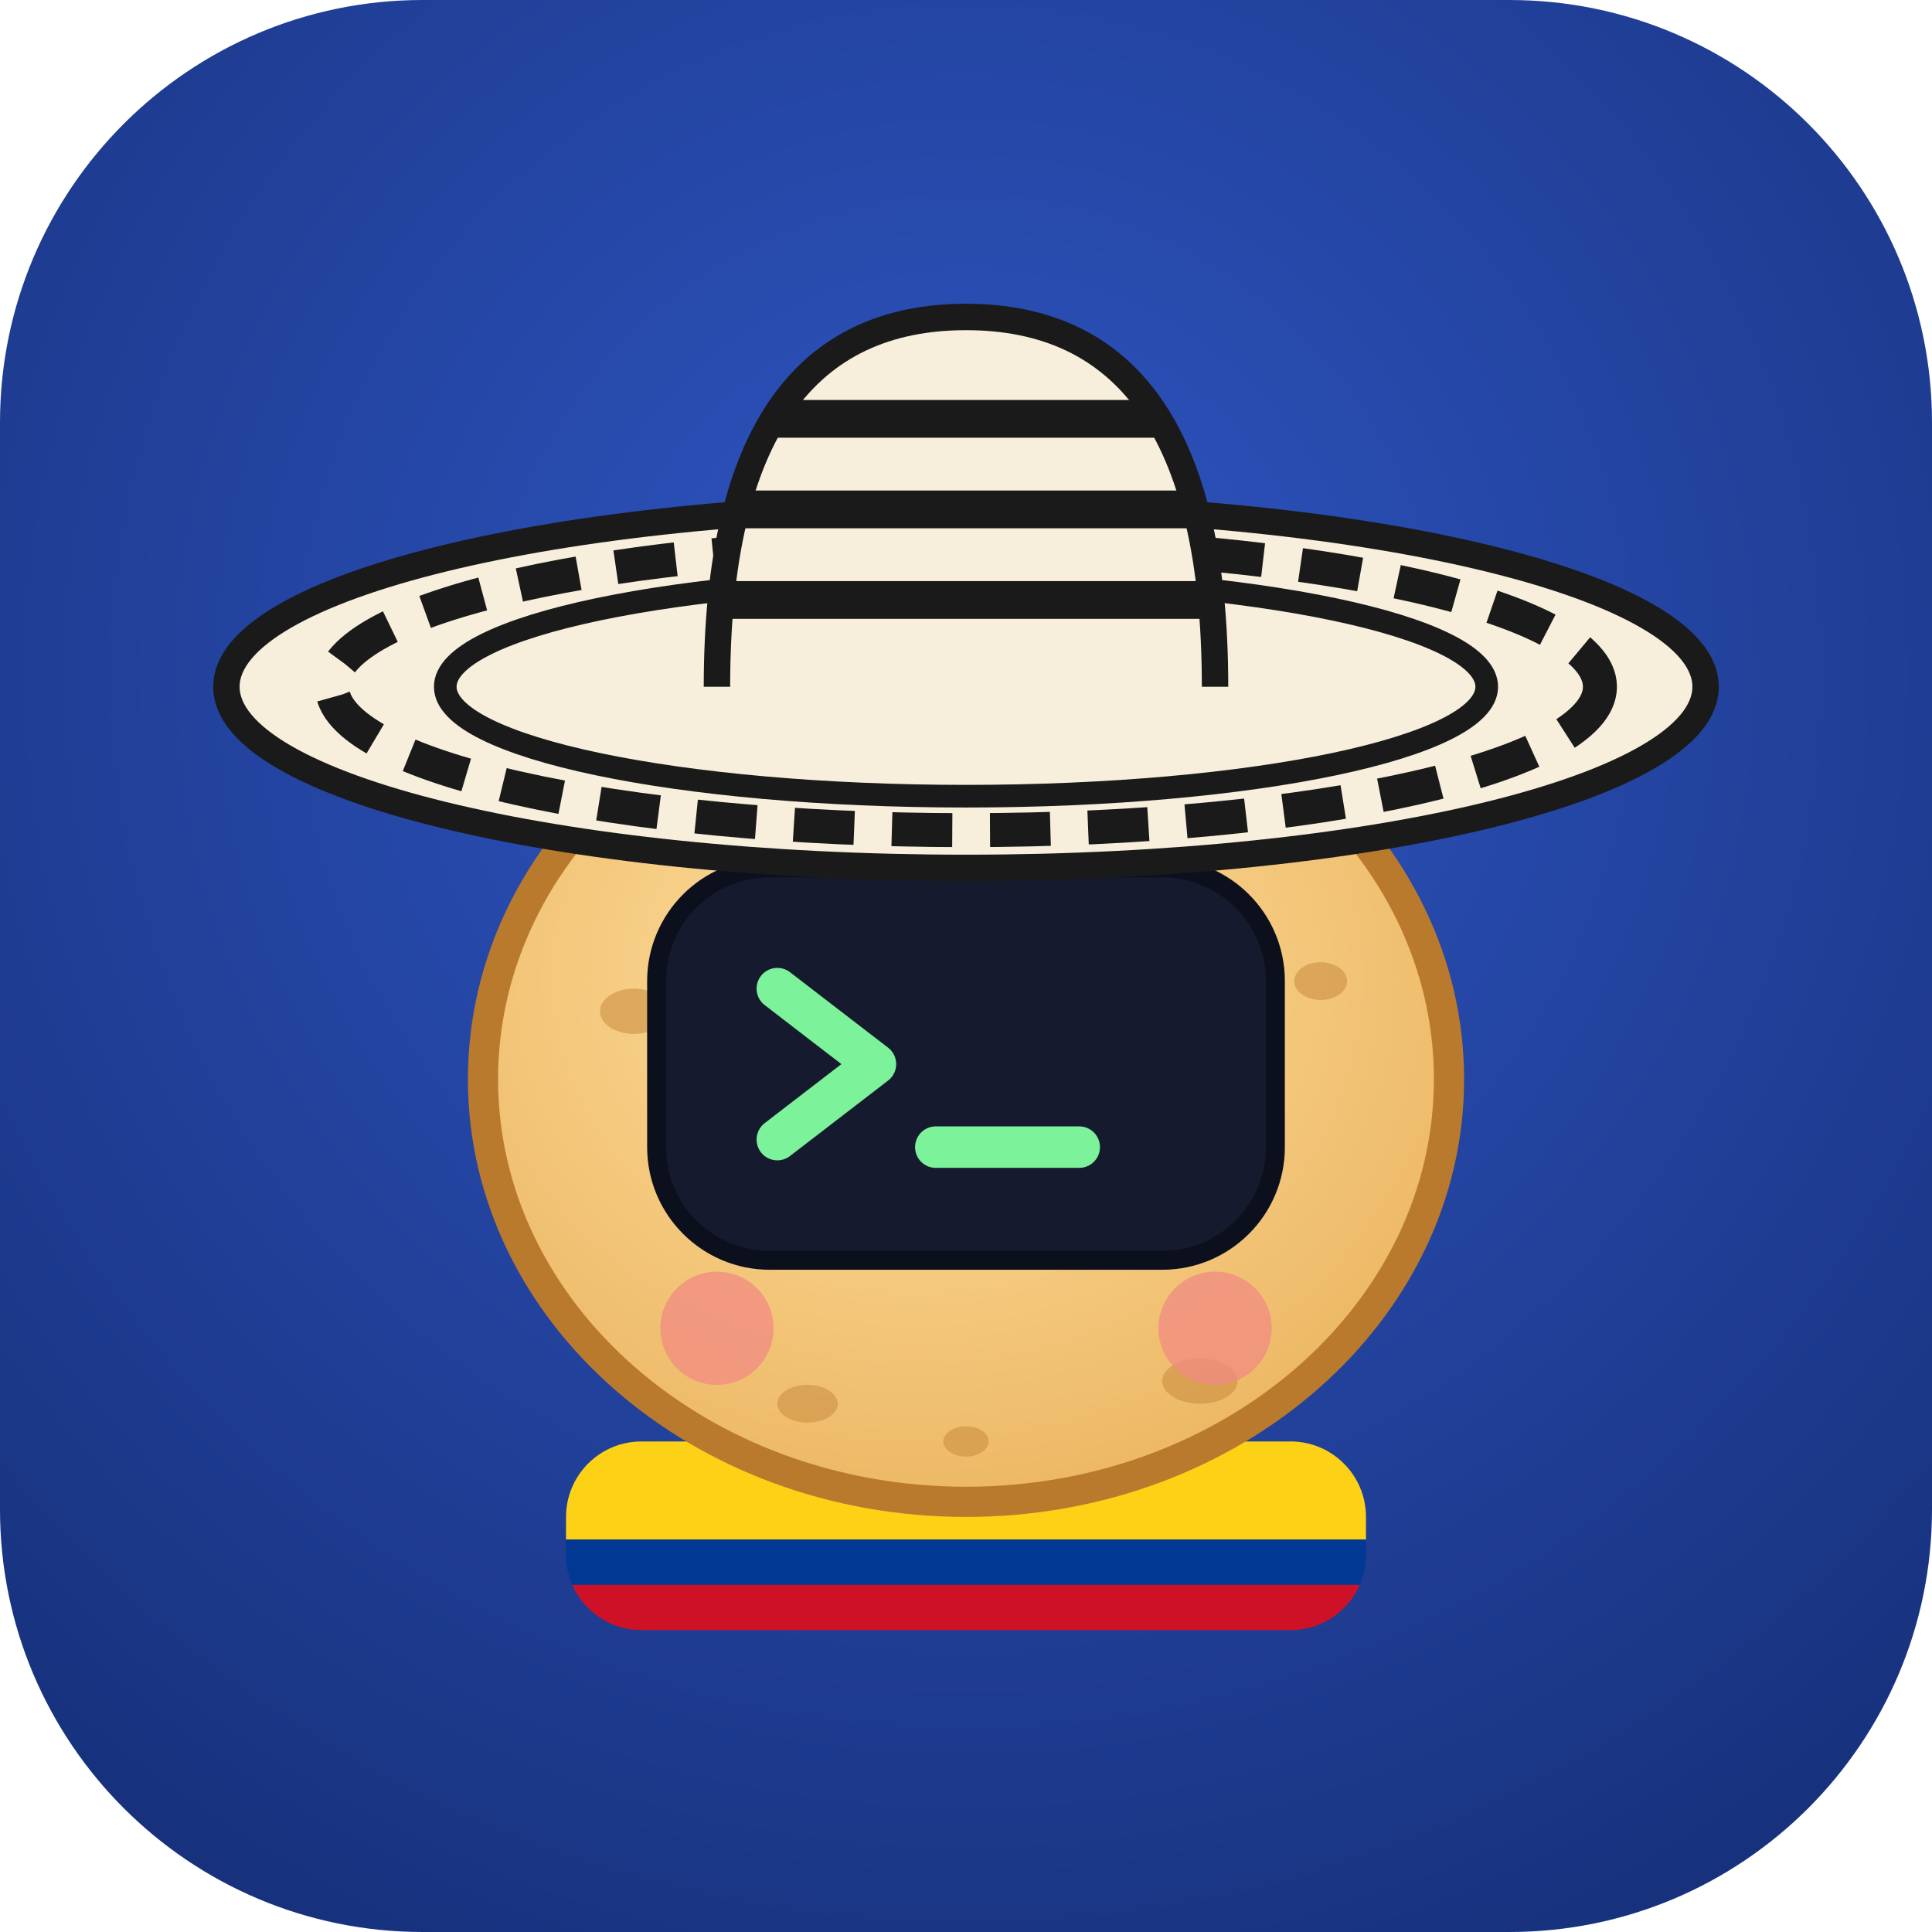
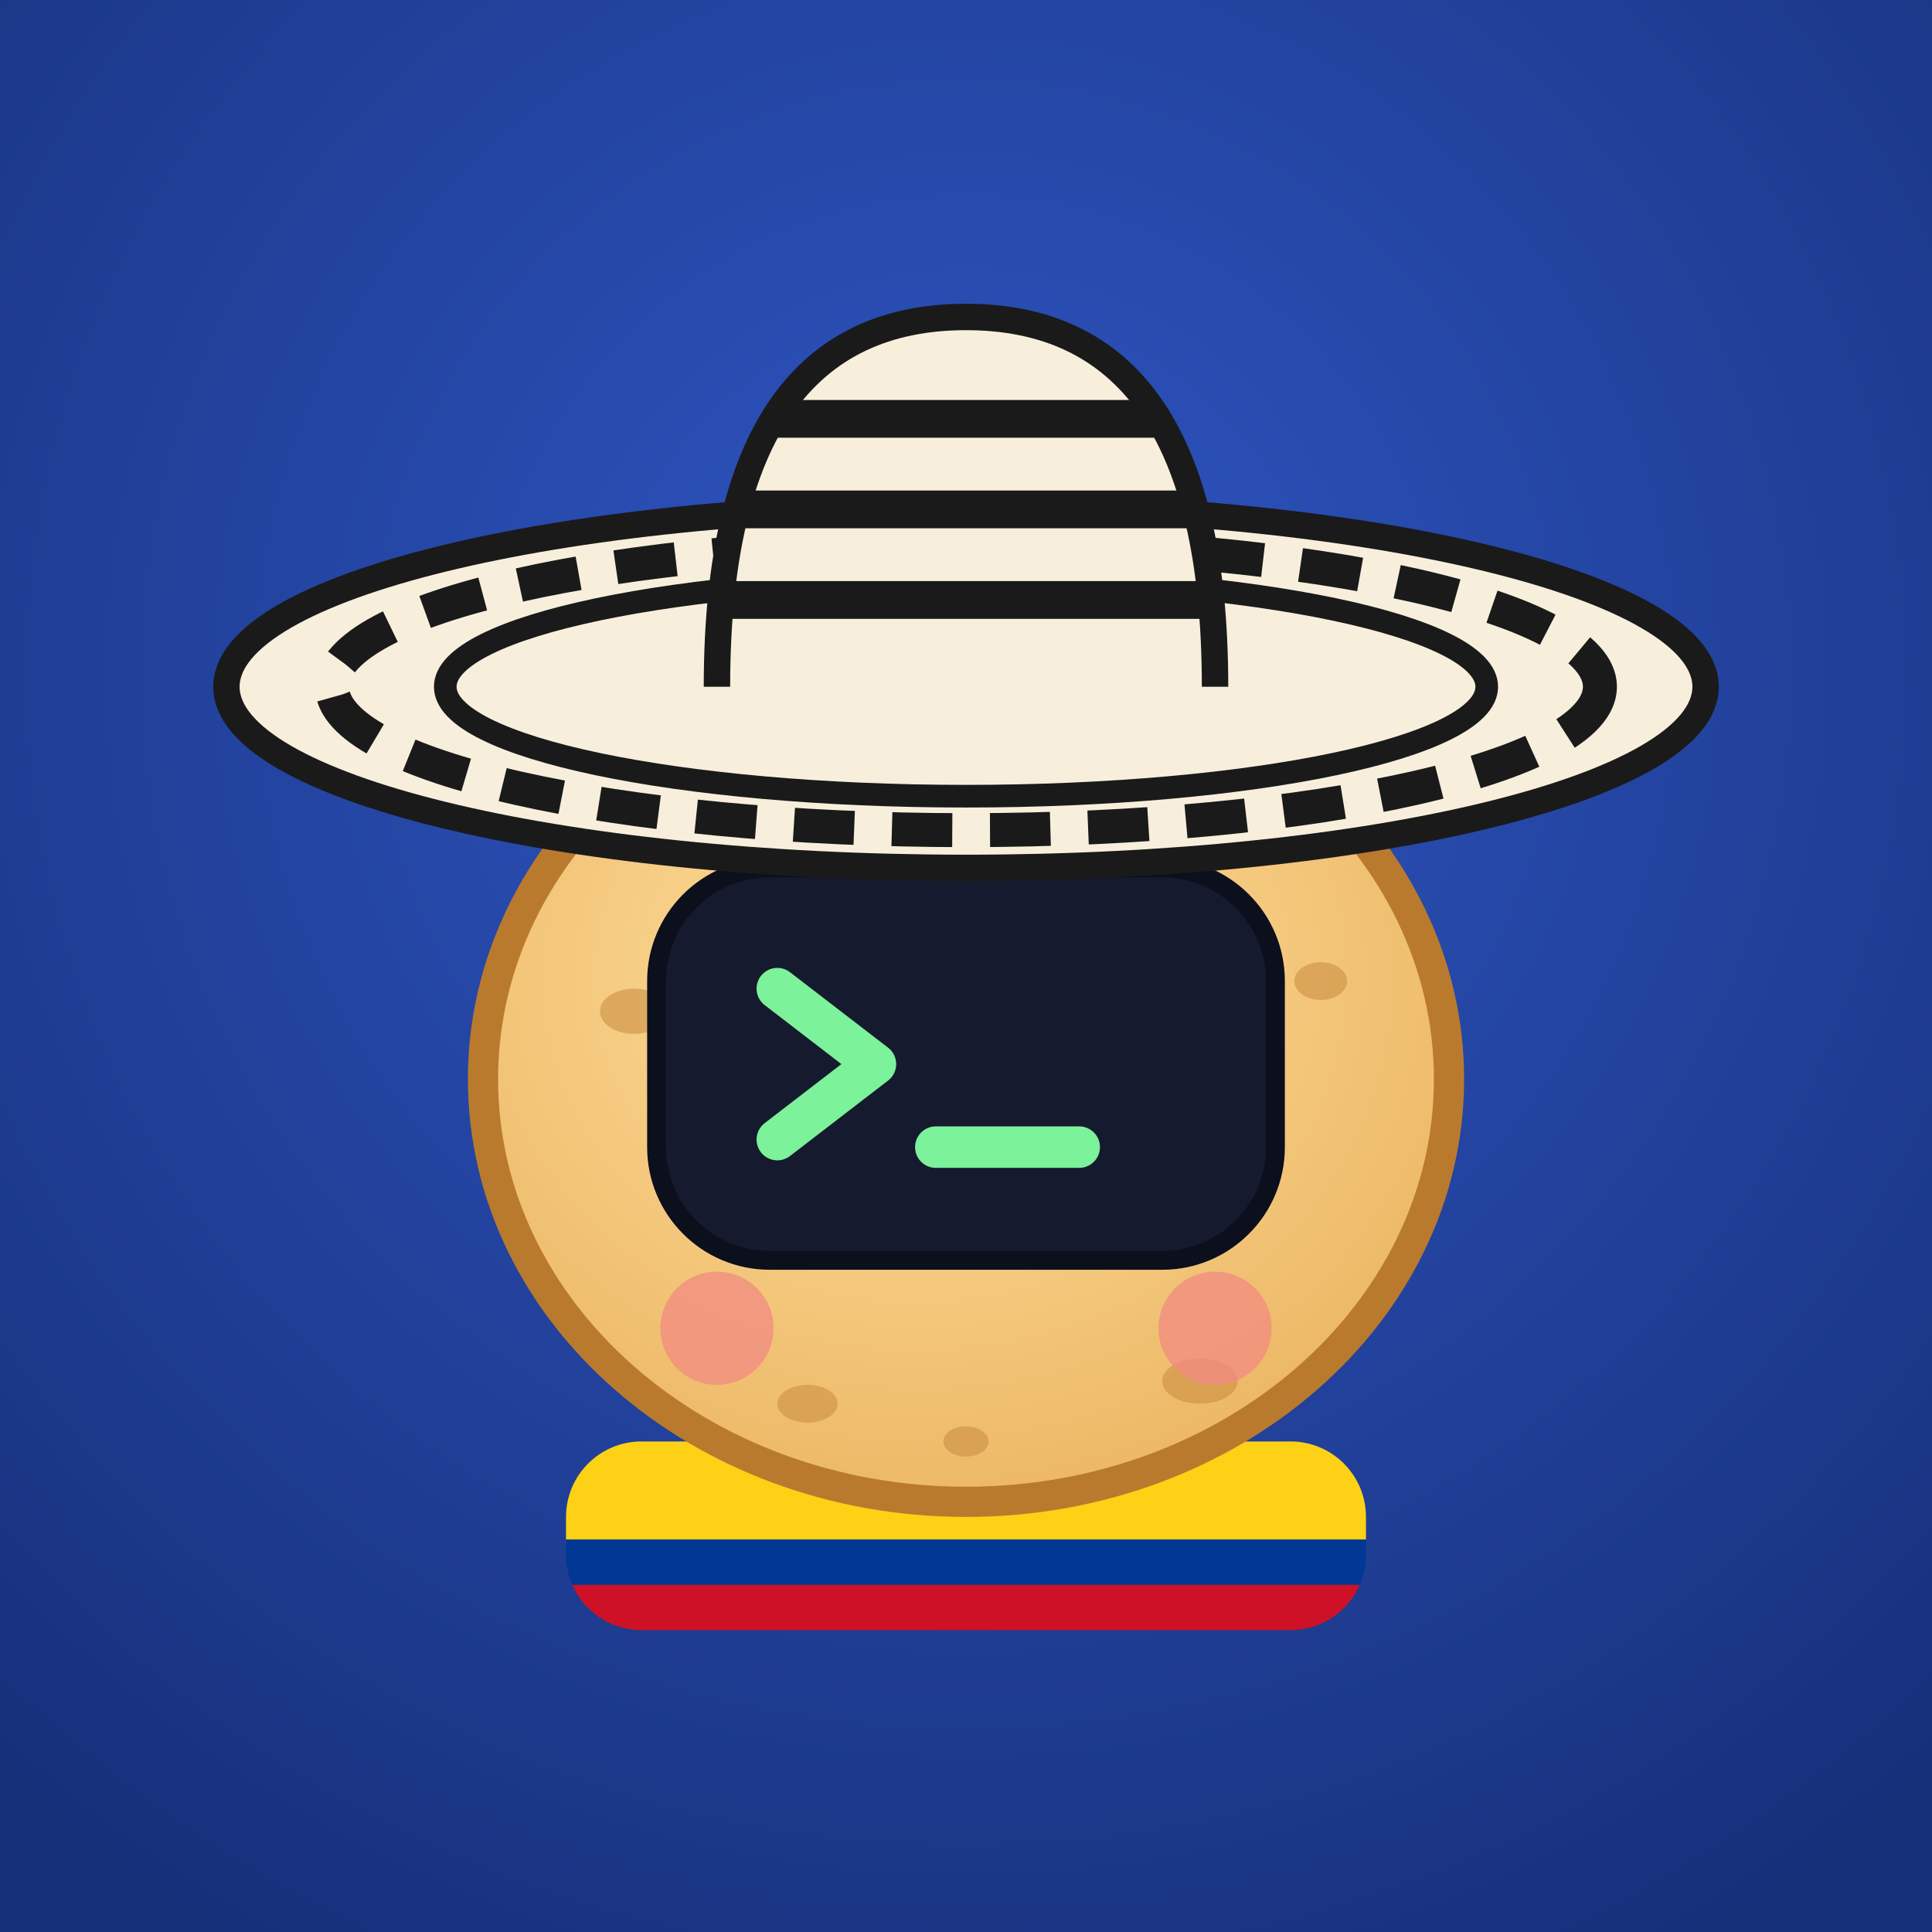
<svg xmlns="http://www.w3.org/2000/svg" viewBox="0 0 512 512" width="512" height="512">
  <defs>
    <radialGradient id="bg" cx="50%" cy="35%" r="75%">
      <stop offset="0" stop-color="#2f56c4" />
      <stop offset="1" stop-color="#16307a" />
    </radialGradient>
    <radialGradient id="arepa" cx="45%" cy="38%" r="70%">
      <stop offset="0" stop-color="#ffe0a0" />
      <stop offset="1" stop-color="#eab35e" />
    </radialGradient>
    <clipPath id="crown">
      <path d="M190 214 C190 146 214 116 256 116 C298 116 322 146 322 214 Z" />
    </clipPath>
    <clipPath id="scarf">
      <rect x="150" y="414" width="212" height="50" rx="20" />
    </clipPath>
  </defs>
-   <rect width="512" height="512" rx="112" fill="url(#bg)" />
+   <rect width="512" height="512" fill="url(#bg)" />
  <g transform="translate(0 -32)">
    <g clip-path="url(#scarf)">
      <rect x="150" y="414" width="212" height="26" fill="#FCD116" />
      <rect x="150" y="440" width="212" height="12" fill="#003893" />
      <rect x="150" y="452" width="212" height="12" fill="#CE1126" />
    </g>
    <ellipse cx="256" cy="318" rx="128" ry="112" fill="url(#arepa)" stroke="#b97a2e" stroke-width="8" />
    <g fill="#c98a3e" opacity="0.55">
      <ellipse cx="168" cy="300" rx="9" ry="6" />
      <ellipse cx="350" cy="292" rx="7" ry="5" />
      <ellipse cx="214" cy="404" rx="8" ry="5" />
      <ellipse cx="318" cy="398" rx="10" ry="6" />
      <ellipse cx="256" cy="414" rx="6" ry="4" />
    </g>
    <rect x="174" y="262" width="164" height="104" rx="30" fill="#151a2e" />
    <rect x="174" y="262" width="164" height="104" rx="30" fill="none" stroke="#0c0f1c" stroke-width="5" />
    <path d="M206 294 L232 314 L206 334" fill="none" stroke="#7CF29A" stroke-width="11" stroke-linecap="round" stroke-linejoin="round" />
    <path d="M248 336 H286" stroke="#7CF29A" stroke-width="11" stroke-linecap="round" />
    <circle cx="190" cy="384" r="15" fill="#f28b82" opacity="0.75" />
    <circle cx="322" cy="384" r="15" fill="#f28b82" opacity="0.75" />
    <ellipse cx="256" cy="214" rx="196" ry="48" fill="#f7efdc" stroke="#1a1a1a" stroke-width="7" />
    <ellipse cx="256" cy="214" rx="168" ry="38" fill="none" stroke="#1a1a1a" stroke-width="9" stroke-dasharray="16 10" />
    <ellipse cx="256" cy="214" rx="138" ry="29" fill="none" stroke="#1a1a1a" stroke-width="6" />
    <path d="M190 214 C190 146 214 116 256 116 C298 116 322 146 322 214 Z" fill="#f7efdc" />
    <g clip-path="url(#crown)" fill="#1a1a1a">
      <rect x="180" y="138" width="160" height="10" />
      <rect x="180" y="162" width="160" height="10" />
      <rect x="180" y="186" width="160" height="10" />
    </g>
    <path d="M190 214 C190 146 214 116 256 116 C298 116 322 146 322 214" fill="none" stroke="#1a1a1a" stroke-width="7" stroke-linejoin="round" />
  </g>
</svg>
